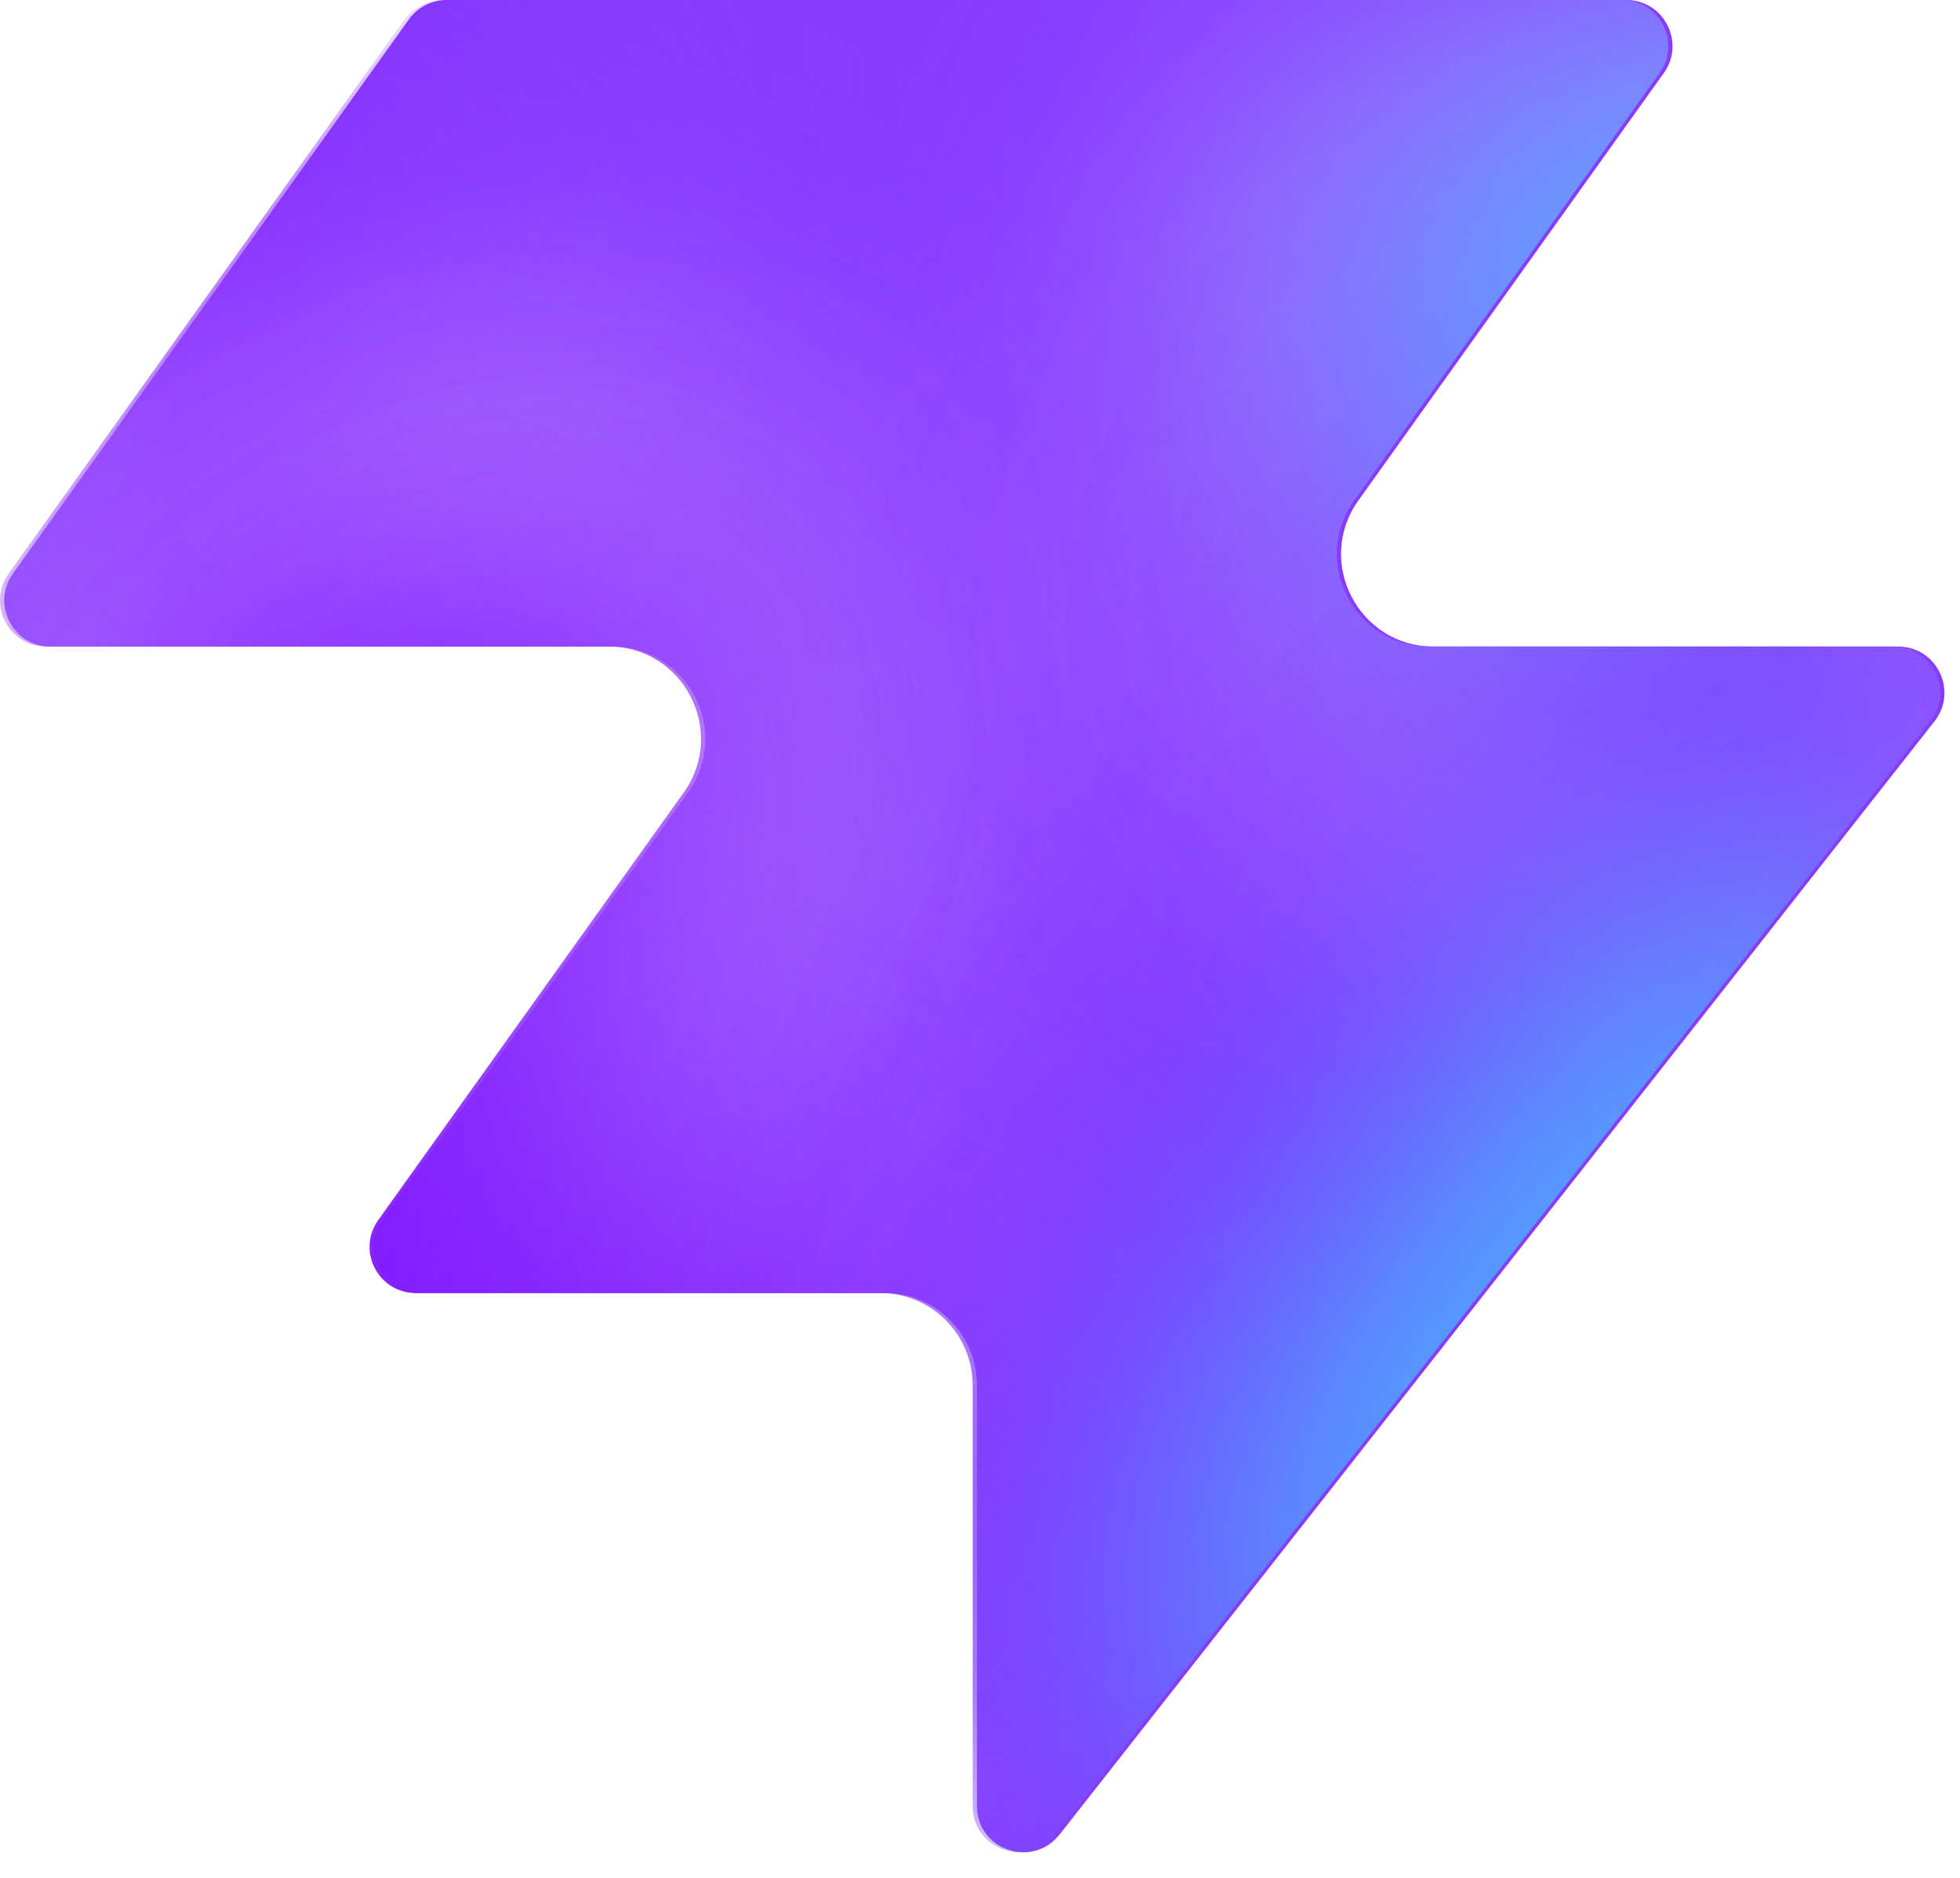
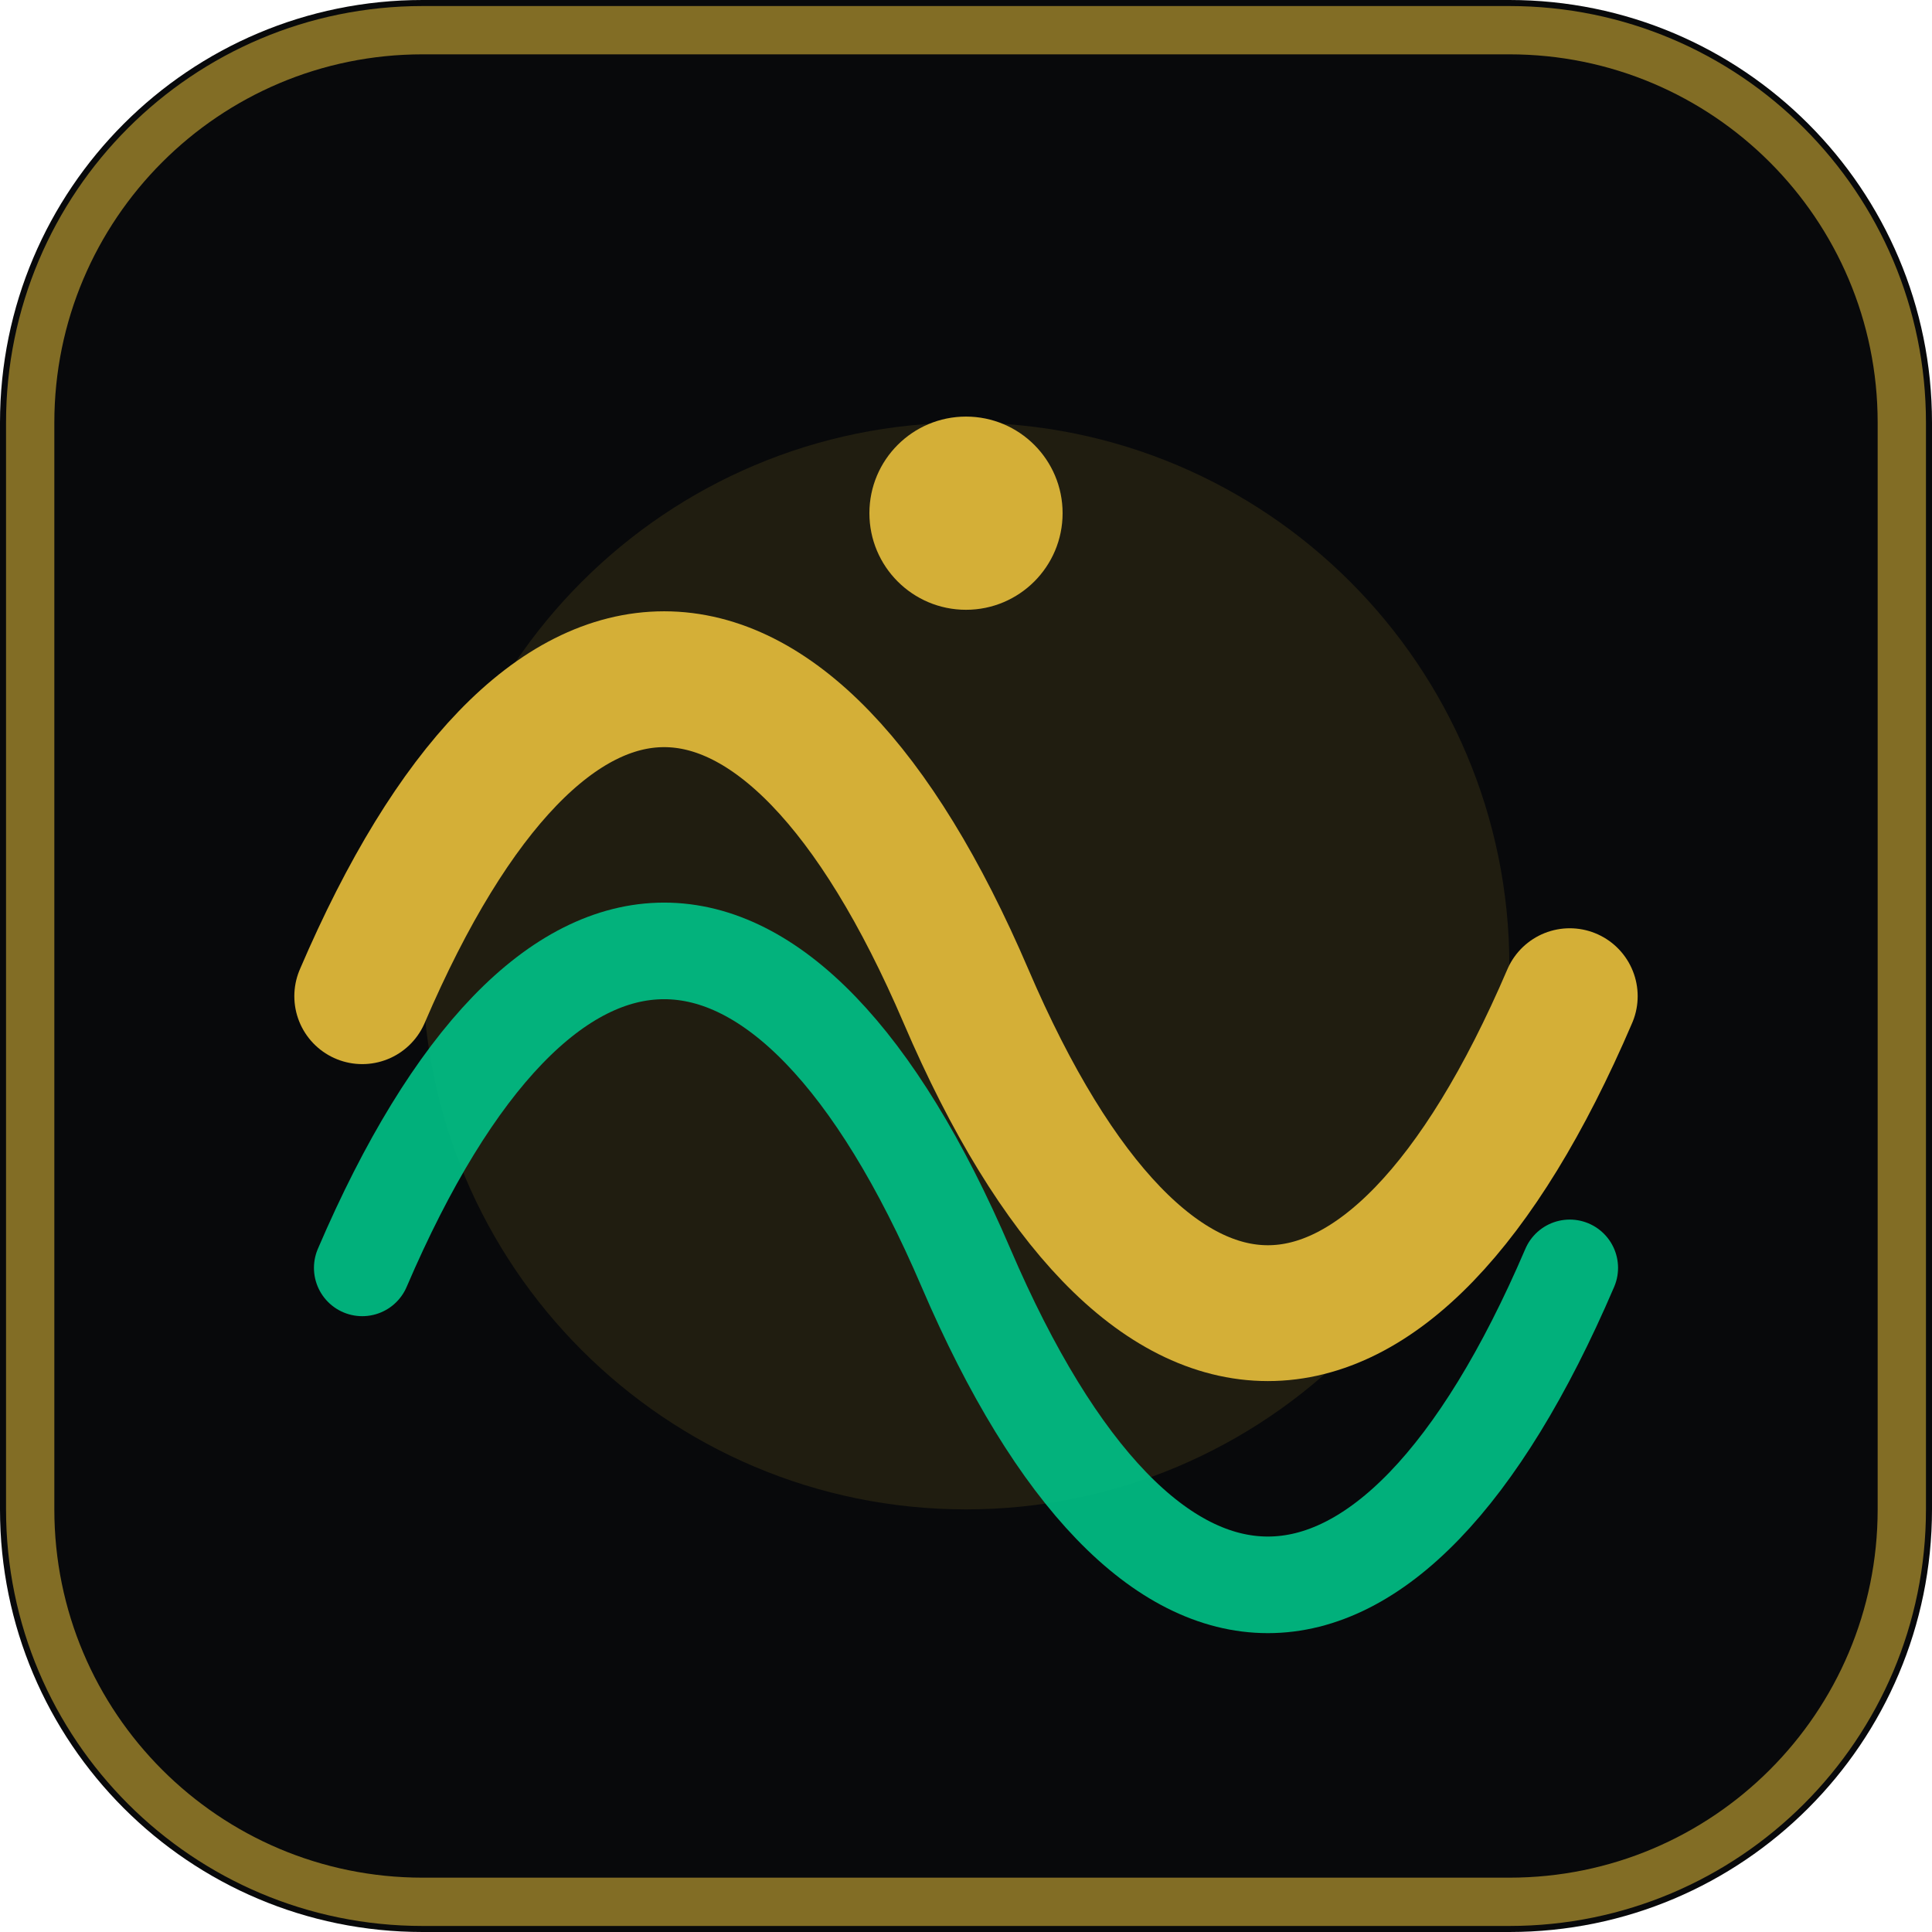
- <svg xmlns="http://www.w3.org/2000/svg" width="48" height="46" fill="none" viewBox="0 0 48 46">
-   <path fill="#863bff" d="M25.946 44.938c-.664.845-2.021.375-2.021-.698V33.937a2.26 2.26 0 0 0-2.262-2.262H10.287c-.92 0-1.456-1.04-.92-1.788l7.48-10.471c1.07-1.497 0-3.578-1.842-3.578H1.237c-.92 0-1.456-1.04-.92-1.788L10.013.474c.214-.297.556-.474.92-.474h28.894c.92 0 1.456 1.04.92 1.788l-7.48 10.471c-1.07 1.498 0 3.579 1.842 3.579h11.377c.943 0 1.473 1.088.89 1.83L25.947 44.94z" style="fill:#863bff;fill:color(display-p3 .525 .23 1);fill-opacity:1" />
-   <mask id="a" width="48" height="46" x="0" y="0" maskUnits="userSpaceOnUse" style="mask-type:alpha">
-     <path fill="#000" d="M25.842 44.938c-.664.844-2.021.375-2.021-.698V33.937a2.26 2.26 0 0 0-2.262-2.262H10.183c-.92 0-1.456-1.04-.92-1.788l7.48-10.471c1.07-1.498 0-3.579-1.842-3.579H1.133c-.92 0-1.456-1.04-.92-1.787L9.91.473c.214-.297.556-.474.92-.474h28.894c.92 0 1.456 1.04.92 1.788l-7.48 10.471c-1.07 1.498 0 3.578 1.842 3.578h11.377c.943 0 1.473 1.088.89 1.832L25.843 44.94z" style="fill:#000;fill-opacity:1" />
-   </mask>
-   <g mask="url(#a)">
-     <g filter="url(#b)">
-       <ellipse cx="5.508" cy="14.704" fill="#ede6ff" rx="5.508" ry="14.704" style="fill:#ede6ff;fill:color(display-p3 .927 .903 1);fill-opacity:1" transform="matrix(.00324 1 1 -.00324 -4.47 31.516)" />
-     </g>
-     <g filter="url(#c)">
-       <ellipse cx="10.399" cy="29.851" fill="#ede6ff" rx="10.399" ry="29.851" style="fill:#ede6ff;fill:color(display-p3 .927 .903 1);fill-opacity:1" transform="matrix(.00324 1 1 -.00324 -39.328 7.883)" />
-     </g>
-     <g filter="url(#d)">
-       <ellipse cx="5.508" cy="30.487" fill="#7e14ff" rx="5.508" ry="30.487" style="fill:#7e14ff;fill:color(display-p3 .492 .077 1);fill-opacity:1" transform="rotate(89.814 -25.913 -14.639)scale(1 -1)" />
-     </g>
-     <g filter="url(#e)">
-       <ellipse cx="5.508" cy="30.599" fill="#7e14ff" rx="5.508" ry="30.599" style="fill:#7e14ff;fill:color(display-p3 .492 .077 1);fill-opacity:1" transform="rotate(89.814 -32.644 -3.334)scale(1 -1)" />
-     </g>
-     <g filter="url(#f)">
-       <ellipse cx="5.508" cy="30.599" fill="#7e14ff" rx="5.508" ry="30.599" style="fill:#7e14ff;fill:color(display-p3 .492 .077 1);fill-opacity:1" transform="matrix(.00324 1 1 -.00324 -34.34 30.47)" />
-     </g>
-     <g filter="url(#g)">
-       <ellipse cx="14.072" cy="22.078" fill="#ede6ff" rx="14.072" ry="22.078" style="fill:#ede6ff;fill:color(display-p3 .927 .903 1);fill-opacity:1" transform="rotate(93.35 24.506 48.493)scale(-1 1)" />
-     </g>
-     <g filter="url(#h)">
-       <ellipse cx="3.47" cy="21.501" fill="#7e14ff" rx="3.47" ry="21.501" style="fill:#7e14ff;fill:color(display-p3 .492 .077 1);fill-opacity:1" transform="rotate(89.009 28.708 47.59)scale(-1 1)" />
-     </g>
-     <g filter="url(#i)">
-       <ellipse cx="3.47" cy="21.501" fill="#7e14ff" rx="3.47" ry="21.501" style="fill:#7e14ff;fill:color(display-p3 .492 .077 1);fill-opacity:1" transform="rotate(89.009 28.708 47.59)scale(-1 1)" />
-     </g>
-     <g filter="url(#j)">
-       <ellipse cx=".387" cy="8.972" fill="#7e14ff" rx="4.407" ry="29.108" style="fill:#7e14ff;fill:color(display-p3 .492 .077 1);fill-opacity:1" transform="rotate(39.51 .387 8.972)" />
-     </g>
-     <g filter="url(#k)">
-       <ellipse cx="47.523" cy="-6.092" fill="#7e14ff" rx="4.407" ry="29.108" style="fill:#7e14ff;fill:color(display-p3 .492 .077 1);fill-opacity:1" transform="rotate(37.892 47.523 -6.092)" />
-     </g>
-     <g filter="url(#l)">
-       <ellipse cx="41.412" cy="6.333" fill="#47bfff" rx="5.971" ry="9.665" style="fill:#47bfff;fill:color(display-p3 .28 .748 1);fill-opacity:1" transform="rotate(37.892 41.412 6.333)" />
-     </g>
-     <g filter="url(#m)">
-       <ellipse cx="-1.879" cy="38.332" fill="#7e14ff" rx="4.407" ry="29.108" style="fill:#7e14ff;fill:color(display-p3 .492 .077 1);fill-opacity:1" transform="rotate(37.892 -1.88 38.332)" />
-     </g>
-     <g filter="url(#n)">
-       <ellipse cx="-1.879" cy="38.332" fill="#7e14ff" rx="4.407" ry="29.108" style="fill:#7e14ff;fill:color(display-p3 .492 .077 1);fill-opacity:1" transform="rotate(37.892 -1.88 38.332)" />
-     </g>
-     <g filter="url(#o)">
-       <ellipse cx="35.651" cy="29.907" fill="#7e14ff" rx="4.407" ry="29.108" style="fill:#7e14ff;fill:color(display-p3 .492 .077 1);fill-opacity:1" transform="rotate(37.892 35.651 29.907)" />
-     </g>
-     <g filter="url(#p)">
-       <ellipse cx="38.418" cy="32.4" fill="#47bfff" rx="5.971" ry="15.297" style="fill:#47bfff;fill:color(display-p3 .28 .748 1);fill-opacity:1" transform="rotate(37.892 38.418 32.4)" />
-     </g>
-   </g>
-   <defs>
-     <filter id="b" width="60.045" height="41.654" x="-19.77" y="16.149" color-interpolation-filters="sRGB" filterUnits="userSpaceOnUse">
-       <feFlood flood-opacity="0" result="BackgroundImageFix" />
-       <feBlend in="SourceGraphic" in2="BackgroundImageFix" result="shape" />
-       <feGaussianBlur result="effect1_foregroundBlur_2002_17158" stdDeviation="7.659" />
-     </filter>
-     <filter id="c" width="90.34" height="51.437" x="-54.613" y="-7.533" color-interpolation-filters="sRGB" filterUnits="userSpaceOnUse">
-       <feFlood flood-opacity="0" result="BackgroundImageFix" />
-       <feBlend in="SourceGraphic" in2="BackgroundImageFix" result="shape" />
-       <feGaussianBlur result="effect1_foregroundBlur_2002_17158" stdDeviation="7.659" />
-     </filter>
-     <filter id="d" width="79.355" height="29.4" x="-49.64" y="2.03" color-interpolation-filters="sRGB" filterUnits="userSpaceOnUse">
-       <feFlood flood-opacity="0" result="BackgroundImageFix" />
-       <feBlend in="SourceGraphic" in2="BackgroundImageFix" result="shape" />
-       <feGaussianBlur result="effect1_foregroundBlur_2002_17158" stdDeviation="4.596" />
-     </filter>
-     <filter id="e" width="79.579" height="29.4" x="-45.045" y="20.029" color-interpolation-filters="sRGB" filterUnits="userSpaceOnUse">
-       <feFlood flood-opacity="0" result="BackgroundImageFix" />
-       <feBlend in="SourceGraphic" in2="BackgroundImageFix" result="shape" />
-       <feGaussianBlur result="effect1_foregroundBlur_2002_17158" stdDeviation="4.596" />
-     </filter>
-     <filter id="f" width="79.579" height="29.4" x="-43.513" y="21.178" color-interpolation-filters="sRGB" filterUnits="userSpaceOnUse">
-       <feFlood flood-opacity="0" result="BackgroundImageFix" />
-       <feBlend in="SourceGraphic" in2="BackgroundImageFix" result="shape" />
-       <feGaussianBlur result="effect1_foregroundBlur_2002_17158" stdDeviation="4.596" />
-     </filter>
-     <filter id="g" width="74.749" height="58.852" x="15.756" y="-17.901" color-interpolation-filters="sRGB" filterUnits="userSpaceOnUse">
-       <feFlood flood-opacity="0" result="BackgroundImageFix" />
-       <feBlend in="SourceGraphic" in2="BackgroundImageFix" result="shape" />
-       <feGaussianBlur result="effect1_foregroundBlur_2002_17158" stdDeviation="7.659" />
-     </filter>
-     <filter id="h" width="61.377" height="25.362" x="23.548" y="2.284" color-interpolation-filters="sRGB" filterUnits="userSpaceOnUse">
-       <feFlood flood-opacity="0" result="BackgroundImageFix" />
-       <feBlend in="SourceGraphic" in2="BackgroundImageFix" result="shape" />
-       <feGaussianBlur result="effect1_foregroundBlur_2002_17158" stdDeviation="4.596" />
-     </filter>
-     <filter id="i" width="61.377" height="25.362" x="23.548" y="2.284" color-interpolation-filters="sRGB" filterUnits="userSpaceOnUse">
-       <feFlood flood-opacity="0" result="BackgroundImageFix" />
-       <feBlend in="SourceGraphic" in2="BackgroundImageFix" result="shape" />
-       <feGaussianBlur result="effect1_foregroundBlur_2002_17158" stdDeviation="4.596" />
-     </filter>
-     <filter id="j" width="56.045" height="63.649" x="-27.636" y="-22.853" color-interpolation-filters="sRGB" filterUnits="userSpaceOnUse">
-       <feFlood flood-opacity="0" result="BackgroundImageFix" />
-       <feBlend in="SourceGraphic" in2="BackgroundImageFix" result="shape" />
-       <feGaussianBlur result="effect1_foregroundBlur_2002_17158" stdDeviation="4.596" />
-     </filter>
-     <filter id="k" width="54.814" height="64.646" x="20.116" y="-38.415" color-interpolation-filters="sRGB" filterUnits="userSpaceOnUse">
-       <feFlood flood-opacity="0" result="BackgroundImageFix" />
-       <feBlend in="SourceGraphic" in2="BackgroundImageFix" result="shape" />
-       <feGaussianBlur result="effect1_foregroundBlur_2002_17158" stdDeviation="4.596" />
-     </filter>
-     <filter id="l" width="33.541" height="35.313" x="24.641" y="-11.323" color-interpolation-filters="sRGB" filterUnits="userSpaceOnUse">
-       <feFlood flood-opacity="0" result="BackgroundImageFix" />
-       <feBlend in="SourceGraphic" in2="BackgroundImageFix" result="shape" />
-       <feGaussianBlur result="effect1_foregroundBlur_2002_17158" stdDeviation="4.596" />
-     </filter>
-     <filter id="m" width="54.814" height="64.646" x="-29.286" y="6.009" color-interpolation-filters="sRGB" filterUnits="userSpaceOnUse">
-       <feFlood flood-opacity="0" result="BackgroundImageFix" />
-       <feBlend in="SourceGraphic" in2="BackgroundImageFix" result="shape" />
-       <feGaussianBlur result="effect1_foregroundBlur_2002_17158" stdDeviation="4.596" />
-     </filter>
-     <filter id="n" width="54.814" height="64.646" x="-29.286" y="6.009" color-interpolation-filters="sRGB" filterUnits="userSpaceOnUse">
-       <feFlood flood-opacity="0" result="BackgroundImageFix" />
-       <feBlend in="SourceGraphic" in2="BackgroundImageFix" result="shape" />
-       <feGaussianBlur result="effect1_foregroundBlur_2002_17158" stdDeviation="4.596" />
-     </filter>
-     <filter id="o" width="54.814" height="64.646" x="8.244" y="-2.416" color-interpolation-filters="sRGB" filterUnits="userSpaceOnUse">
-       <feFlood flood-opacity="0" result="BackgroundImageFix" />
-       <feBlend in="SourceGraphic" in2="BackgroundImageFix" result="shape" />
-       <feGaussianBlur result="effect1_foregroundBlur_2002_17158" stdDeviation="4.596" />
-     </filter>
-     <filter id="p" width="39.409" height="43.623" x="18.713" y="10.588" color-interpolation-filters="sRGB" filterUnits="userSpaceOnUse">
-       <feFlood flood-opacity="0" result="BackgroundImageFix" />
-       <feBlend in="SourceGraphic" in2="BackgroundImageFix" result="shape" />
-       <feGaussianBlur result="effect1_foregroundBlur_2002_17158" stdDeviation="4.596" />
-     </filter>
-   </defs>
+ <svg xmlns="http://www.w3.org/2000/svg" viewBox="0 0 64 64" fill="none">
+   <rect width="64" height="64" rx="14" fill="#08090B" />
+   <rect x="1" y="1" width="62" height="62" rx="13" stroke="#D4AF37" stroke-width="1.6" stroke-opacity="0.6" />
+   <circle cx="32" cy="32" r="18" fill="#D4AF37" fill-opacity="0.12" />
+   <path d="M 12 33 C 18 19, 26 19, 32 33 C 38 47, 46 47, 52 33" stroke="#D4AF37" stroke-width="4.5" stroke-linecap="round" stroke-linejoin="round" />
+   <path d="M 12 42 C 18 28, 26 28, 32 42 C 38 56, 46 56, 52 42" stroke="#00C288" stroke-width="3.2" stroke-linecap="round" stroke-linejoin="round" stroke-opacity="0.9" />
+   <circle cx="32" cy="17" r="3.2" fill="#D4AF37" />
</svg>
